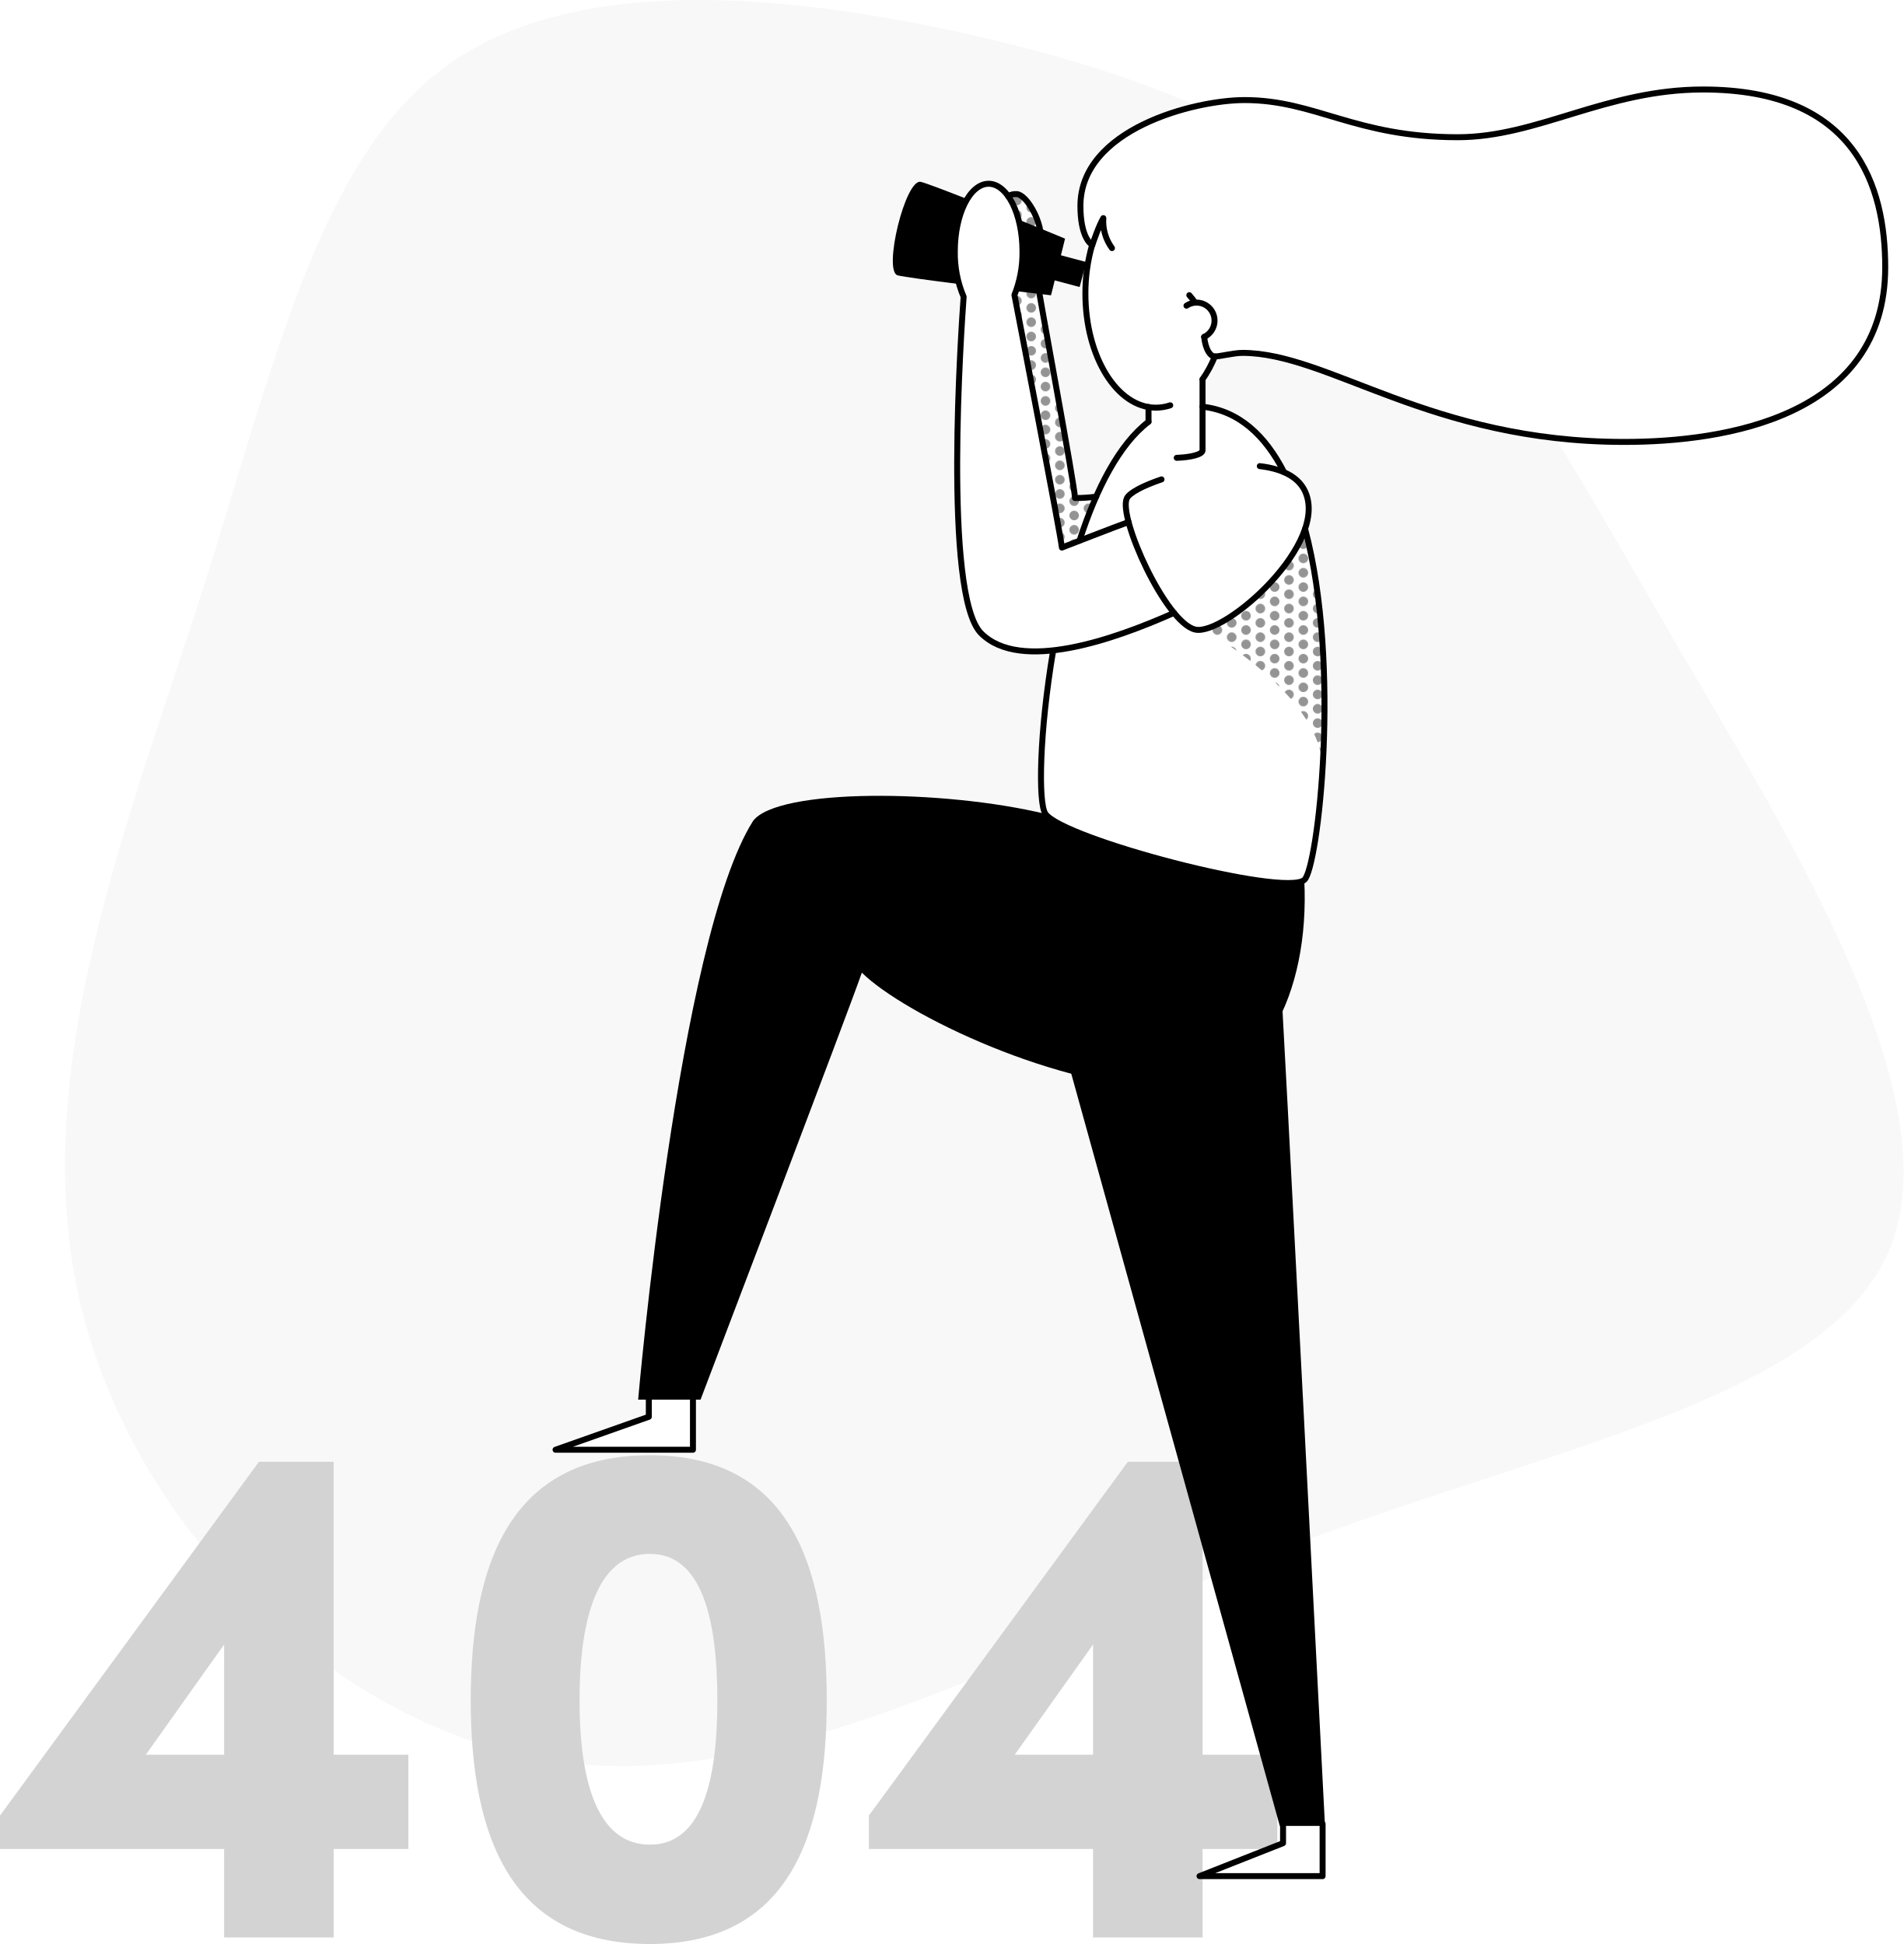
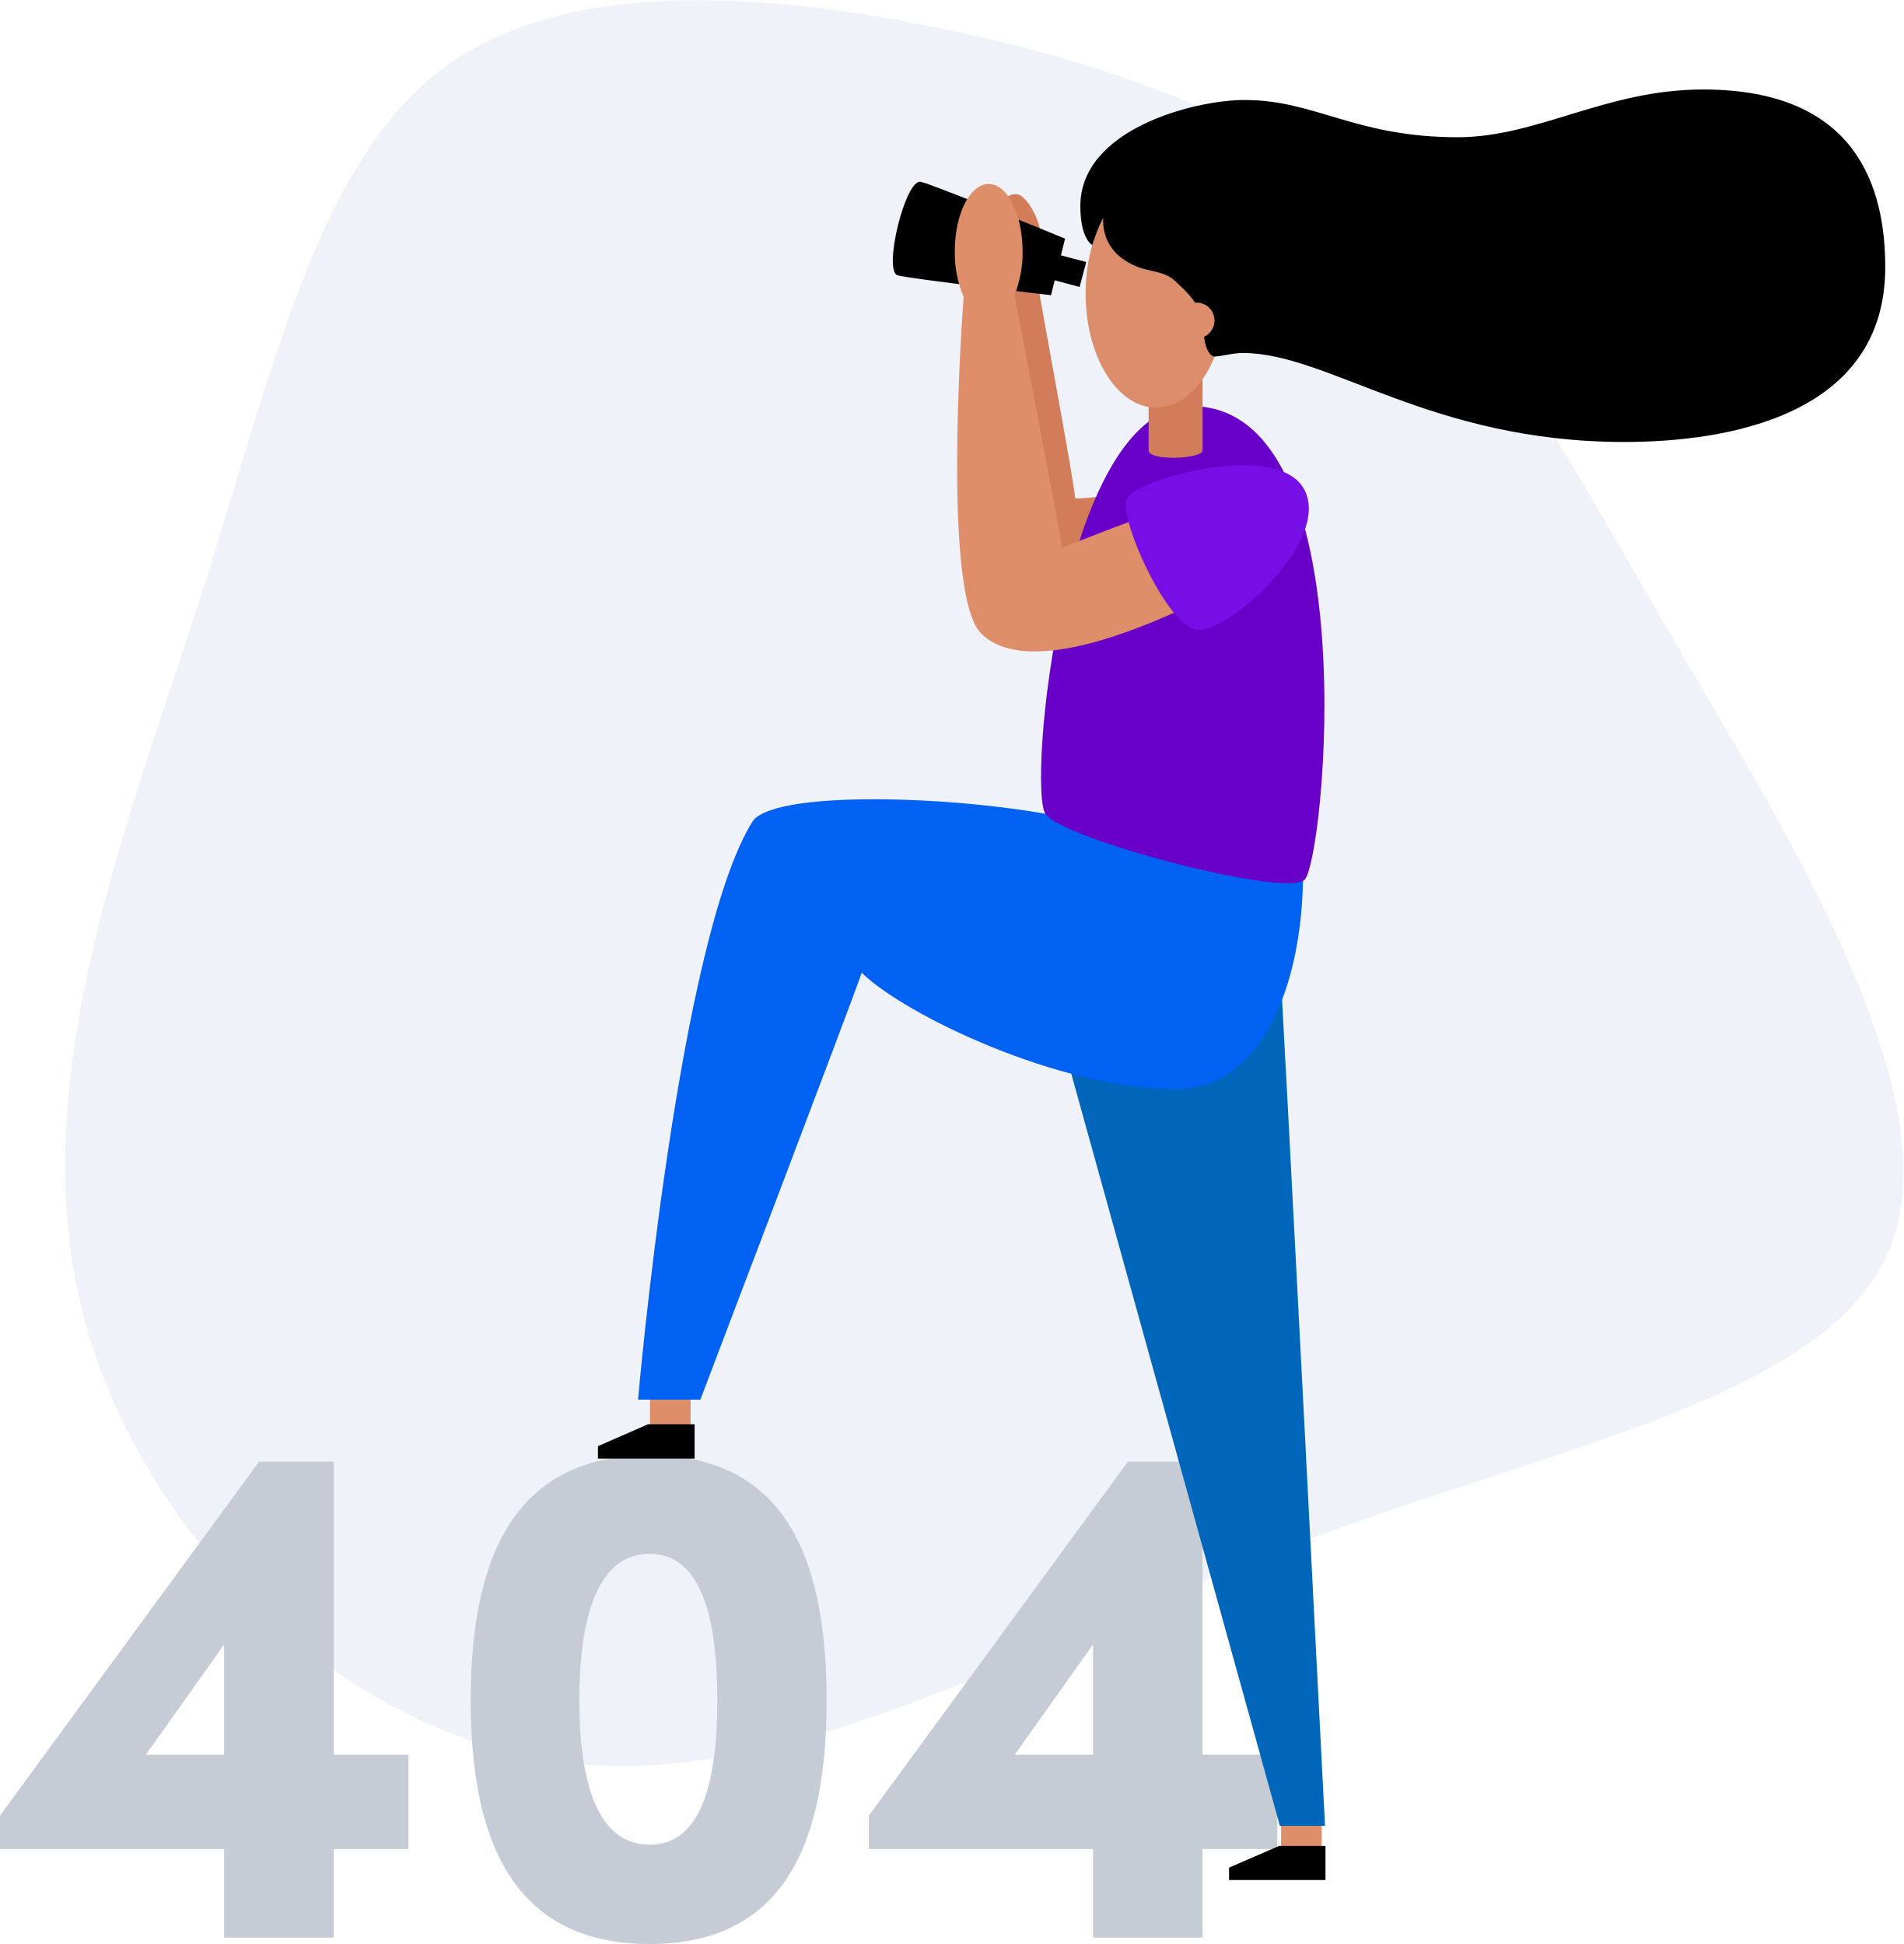
- <svg xmlns="http://www.w3.org/2000/svg" viewBox="0 0 797.46 814.59">
-   <defs>
-     <style>.cls-1,.cls-6,.cls-7{fill:none;}.cls-2{fill:#949494;}.cls-3{fill:url(#New_Pattern);}.cls-4{fill:#f8f8f8;}.cls-5{fill:#d3d3d3;}.cls-6,.cls-7{stroke:#000;stroke-linecap:round;stroke-width:2.5px;}.cls-6{stroke-linejoin:round;}.cls-7{stroke-miterlimit:10;}</style>
-     <pattern id="New_Pattern" data-name="New Pattern" width="12" height="12" patternUnits="userSpaceOnUse" viewBox="0 0 12 12">
-       <rect class="cls-1" width="12" height="12" />
-       <rect class="cls-1" width="12" height="12" />
-       <circle class="cls-2" cx="12" cy="3" r="2" />
-       <circle class="cls-2" cx="6" r="2" />
-       <circle class="cls-2" cy="3" r="2" />
-       <circle class="cls-2" cx="12" cy="9" r="2" />
-       <circle class="cls-2" cx="6" cy="6" r="2" />
-       <circle class="cls-2" cy="9" r="2" />
-       <circle class="cls-2" cx="6" cy="12" r="2" />
-     </pattern>
-   </defs>
-   <g id="Layer_2" data-name="Layer 2">
+ <svg xmlns="http://www.w3.org/2000/svg" version="1.1" id="Layer_1" x="0px" y="0px" viewBox="0 0 797.5 814.6" style="enable-background:new 0 0 797.5 814.6;" xml:space="preserve">
+   <style type="text/css">
+ 	.st0{fill:#EFF3F9;}
+ 	.st1{fill:#C5CCD6;}
+ 	.st2{fill:#DE8E68;}
+ 	.st3{fill:#0066BA;}
+ 	.st4{fill:#0061F2;}
+ 	.st5{fill:#D37C59;}
+ 	.st6{fill:#6900C7;}
+ 	.st7{fill:#770EE5;}
+ 	.st8{fill:#DC8E6C;}
+ </style>
+   <g id="Layer_2_1_">
    <g id="vector">
-       <polygon class="cls-3" points="452.59 222.7 458.06 208.54 449.71 207.74 447.28 186.44 442.54 165.38 439.8 145.19 435.11 124.91 434.51 121.92 434.72 94.67 432.07 86.36 427.15 80.58 422.19 82.67 426.69 93.94 428.32 110.34 425.92 122.84 425.79 124.63 428.66 145.62 433.06 168.28 437.09 189.67 442.39 212.02 444.69 230.03 453.16 226.74 452.59 222.7" />
-       <path class="cls-4" d="M445.24,229.3h0l-10.83-56.46-9.22-49.72,0-.07c-.08.19-.15.39-.23.57,1.13,5.84,19.48,101,19.88,105.83Z" />
-       <path class="cls-4" d="M428,111.34v-.07a1,1,0,0,1,0,.17Z" />
-       <path class="cls-4" d="M703.84,272.59c-19.68-33.74-36.26-63.2-52.17-89-63.11-7.15-99.54-35.7-131.16-35.7-3.68,0-9.4,1.5-11.57,1.5h0l-4.8,9,.14,12.39,7.43,1.4,10,5.33,7.09,6.61,8.68,12.92-.59.39c4.27,1.65,7.63,4.19,9.52,7.88,2.47,4.8,2.26,10.44.29,16.29h0c15.29,57.24,5.37,142.37-.34,147.1-8.64,7.16-100.75-17-108.4-27.66-3.18-4.4-2.53-34.51,3.18-68.27l.73-.35c-12.55,1.5-23.82,0-30.89-7.05-16.12-16.12-8.22-129.11-7.34-141a46.85,46.85,0,0,1-3.7-19.06C400,89.69,406.33,77,414.17,77c3.49,0,6.69,2.53,9.16,6.71l-1-2.4,3.68,0,3.87,2.58,5,9.07,1.24,6.93-.38,24.67,14.62,84.1,8.88-.87,4.51-10,9.77-13.72,7.65-8.33v-5.28h0c-14.84-2.54-26.4-22.84-26.4-47.5,0-1.86.06-3.7.19-5.5l.84-10.58,1.56-3.49c.07-.27.14-.54.22-.8-1.15-.63-5-4.17-5-16.37,0-24,26.56-36.9,48.83-41.9-29.62-12.8-62.77-22.73-99.28-30.8C327.68-2.62,239.75-11.07,186.53,28S114.82,153.14,84.44,248.61c-30.6,95.46-73.08,200.29-51.15,296,21.69,95.47,108,181.8,202.58,193.9s197.33-50,306.5-91.35S767.1,585.48,792,522.45,751.34,353.67,703.84,272.59ZM290.3,607.48H232.74l39.06-13.81V585.6h18.5Z" />
-       <path class="cls-4" d="M426.49,91.3v0Z" />
-       <path class="cls-4" d="M462.08,92.88a11.39,11.39,0,0,1,.08-1.5c-1.83,3.06-4.21,10-4.6,11.28l.07.15Z" />
-       <path class="cls-3" d="M503.78,263.8c5.32,2.29,50.69,29.49,50.26,58.74.83-25.17.83-46.24.83-46.24L552,254.14l-4.71-30.58-9.63,14.8L525.1,251.75,510.32,262.4Z" />
-       <path class="cls-5" d="M171.08,774.78h-31.3v37.07H93.89V774.78H0v-14L108.48,612.52h31.3V735.28h31.3Zm-77.19-39.5V689.09L61.08,735.28Z" />
-       <path class="cls-5" d="M197.21,712.49c0-57.43,16.71-102.71,75-102.71,58,0,74.14,45.28,74.14,102.71,0,57.13-16.1,102.1-74.14,102.1C213.92,814.59,197.21,769.62,197.21,712.49Zm103.31,0c0-34.64-6.69-61.38-28.26-61.38-21.88,0-29.47,26.74-29.47,61.38,0,34.33,7.59,60.47,29.47,60.47C293.83,773,300.52,746.82,300.52,712.49Z" />
-       <path class="cls-5" d="M535.1,774.78H503.8v37.07H457.92V774.78H364v-14L472.5,612.52h31.3V735.28h31.3Zm-77.18-39.5V689.09L425.1,735.28Z" />
-       <path d="M536.15,404.21c.86,8.18,18.93,360.89,18.93,360.89H536.15L444.1,433Z" />
-       <path d="M546.4,368.72c2.39,48.19-18.14,87.66-53.79,87.66-48.94,0-113.73-31.2-131.56-48.81-4.45,13.16-67.57,178.92-67.57,178.92H267.34s16.75-193,48.15-242.5c10.33-13.76,79.92-13.25,122.51-2.93C471.81,362.45,534.73,372,546.4,368.72Z" />
-       <path class="cls-6" d="M422.33,82.2a6.11,6.11,0,0,1,3.68-.86c3.83.27,10.09,10.39,10.09,18.58s-2.31,11.27-1.61,17.22,15.85,86.63,15.85,91.55a67.52,67.52,0,0,0,8.88-.57" />
-       <path class="cls-7" d="M503.78,170.42c15.32,1.72,26.35,12.16,34.15,27.44" />
-       <path class="cls-7" d="M452.23,226.58c7-21.6,16.54-40.38,28.92-49.85" />
-       <path class="cls-7" d="M546.74,221.62c15.29,57.24,5.37,142.37-.34,147.1-8.64,7.16-100.75-17-108.4-27.66-3.18-4.4-2.53-34.51,3.18-68.27" />
-       <path class="cls-6" d="M472.8,218.76c-4.07,1.38-27.94,10.69-27.94,10.69-.4-4.8-18.75-100-19.88-105.83a47.62,47.62,0,0,0,3.37-18.3C428.35,89.69,422,77,414.17,77S400,89.69,400,105.32a46.85,46.85,0,0,0,3.7,19.06c-.88,11.9-8.78,124.89,7.34,141,16.44,16.44,55.53,2.68,80.81-8.57" />
-       <rect x="438.44" y="107.64" width="15.5" height="10.83" transform="translate(43.96 -110.73) rotate(14.87)" />
-       <path class="cls-7" d="M527.77,195.32c8.55,1,15.57,4,18.68,10,11.29,21.92-33.42,61.41-45.79,58.47s-32.32-47.08-28.59-55c1.06-2.27,6.73-5.28,14.52-7.91" />
-       <path class="cls-6" d="M481.15,176.73v-6.2" />
-       <path class="cls-6" d="M503.78,158.94v29.78c0,1.8-5.33,2.95-10.81,3.12" />
-       <path class="cls-6" d="M508.94,149.37a48.54,48.54,0,0,1-5.16,9.57" />
-       <path class="cls-6" d="M490.25,169.83a18.84,18.84,0,0,1-6,1c-16.32,0-29.54-21.39-29.54-47.77a72.77,72.77,0,0,1,2.81-20.37" />
-       <path class="cls-6" d="M504.46,141.17c.58,5.45,2.64,8.2,4.48,8.2,2.17,0,7.89-1.5,11.57-1.5,36.14,0,78.58,37.31,160,37.31,42.53,0,109.27-10.73,109.27-73.19,0-33.73-12.14-74.49-76.31-74.49-40.75,0-69.3,20-102.78,20-43,0-59.58-15.57-89.29-15.57-21.16,0-68.78,12.26-68.78,44.38,0,12.2,3.82,15.74,5,16.37.39-1.3,2.77-8.22,4.6-11.28a18.94,18.94,0,0,0,3.62,12.56" />
-       <path class="cls-6" d="M498.24,123.68a32.23,32.23,0,0,1,2.34,3" />
-       <path class="cls-6" d="M497.05,128.09a7.43,7.43,0,0,1,4.21-1.29,7.54,7.54,0,0,1,3.2,14.37" />
-       <path d="M428.35,105.32A49.32,49.32,0,0,1,425.64,122c8.51,1,14.67,1.73,14.67,1.73L446.18,100S437.5,96.39,426.69,92A51.94,51.94,0,0,1,428.35,105.32Z" />
-       <path d="M400,105.32c0-8.83,2-16.71,5.2-21.9-9.33-3.67-17.18-6.65-19.41-7.21-6.49-1.6-16,37.61-9.69,39.18,2.55.63,13.52,2.1,25.69,3.64A51.61,51.61,0,0,1,400,105.32Z" />
-       <polyline class="cls-6" points="290.3 585.6 290.3 607.48 232.74 607.48 271.81 593.67 271.81 585.6" />
-       <polyline class="cls-6" points="554.08 764.27 554.08 786.15 502.52 786.15 537.51 772.34 537.51 764.27" />
+       <path class="st0" d="M582.1,94.7c45,40.4,74.5,96.8,121.7,177.9c47.5,81.1,113,186.8,88.2,249.9s-140.5,83.4-249.6,124.7    s-211.9,103.5-306.5,91.3S55,640.1,33.3,544.6c-21.9-95.7,20.5-200.5,51.2-296C114.8,153.1,133.3,67,186.5,28    S327.7-2.6,402.1,13.6C476.6,30,537.1,54.2,582.1,94.7z" />
+       <path class="st1" d="M171.1,774.8h-31.3v37.1H93.9v-37.1H0v-14l108.5-148.3h31.3v122.8h31.3V774.8z M93.9,735.3v-46.2l-32.8,46.2    H93.9z" />
+       <path class="st1" d="M197.2,712.5c0-57.4,16.7-102.7,75-102.7c58,0,74.1,45.3,74.1,102.7c0,57.1-16.1,102.1-74.1,102.1    C213.9,814.6,197.2,769.6,197.2,712.5z M300.5,712.5c0-34.6-6.7-61.4-28.3-61.4c-21.9,0-29.5,26.7-29.5,61.4    c0,34.3,7.6,60.5,29.5,60.5C293.8,773,300.5,746.8,300.5,712.5L300.5,712.5z" />
+       <path class="st1" d="M535.1,774.8h-31.3v37.1h-45.9v-37.1H364v-14l108.5-148.3h31.3v122.8h31.3V774.8z M457.9,735.3v-46.2    l-32.8,46.2H457.9z" />
+       <rect x="536.7" y="761.3" class="st2" width="17" height="14.4" />
+       <polygon points="555.3,773.5 555.3,787.8 514.9,787.8 514.9,782.6 535.9,773.5   " />
+       <rect x="272.3" y="584.6" class="st2" width="17" height="14.4" />
+       <polygon points="291,596.8 291,611.2 250.5,611.2 250.5,606 271.5,596.8   " />
+       <path class="st3" d="M536.2,404.2c0.9,8.2,18.9,360.9,18.9,360.9h-18.9L444.1,433L536.2,404.2z" />
+       <path class="st4" d="M545.9,365.4c0,47.9-17.6,91-53.3,91c-48.9,0-113.7-31.2-131.6-48.8c-4.5,13.2-67.6,178.9-67.6,178.9h-26.1    c0,0,16.8-193,48.1-242.5c10.3-13.8,94.6-10.3,137.2,0S545.9,365.4,545.9,365.4z" />
+       <path class="st5" d="M419.5,86.3c0.6-3.1,3.4-5.2,6.5-4.9c3.8,0.3,10.1,10.4,10.1,18.6s-2.3,11.3-1.6,17.2s15.9,86.6,15.9,91.6    c3.8,0.3,17.5-1.6,17.5-1.6l-9.6,38.5h-27.9l-18-155.2L419.5,86.3z" />
+       <path d="M446.2,100l-5.9,23.7c0,0-57.9-6.7-64.2-8.3s3.2-40.8,9.7-39.2S446.2,100,446.2,100z" />
+       <path class="st6" d="M499.2,170.2c74.1,0,55.8,191.4,47.2,198.6s-100.8-17-108.4-27.7S444.9,170.2,499.2,170.2z" />
+       <path class="st2" d="M472.8,218.8c-4.1,1.4-27.9,10.7-27.9,10.7c-0.4-4.8-18.8-100-19.9-105.8c2.3-5.8,3.5-12,3.4-18.3    c0-15.6-6.3-28.3-14.2-28.3S400,89.7,400,105.3c-0.1,6.5,1.1,13,3.7,19.1c-0.9,11.9-8.8,124.9,7.3,141c17,17,58.3,1.7,83.4-9.8    C499.9,253.8,492.5,213.4,472.8,218.8z" />
+       <rect x="440.8" y="105.3" transform="matrix(0.2566 -0.9665 0.9665 0.2566 222.4316 515.2849)" width="10.8" height="15.5" />
+       <path class="st7" d="M546.5,205.3c11.3,21.9-33.4,61.4-45.8,58.5s-32.3-47.1-28.6-55S535.5,184,546.5,205.3z" />
+       <path class="st5" d="M503.8,188.7c0,3.7-22.6,4.6-22.6,0V146h22.6V188.7z" />
+       <ellipse class="st8" cx="484.3" cy="123" rx="29.5" ry="47.8" />
+       <path d="M462.2,91.4c-0.5,7,2.9,13.7,8.8,17.5c8.8,6,15.1,3.3,21.5,9c3.4,3.4,11.8,10,11.8,20.2c0,7.5,2.5,11.3,4.6,11.3    s7.9-1.5,11.6-1.5c36.1,0,78.6,37.3,160,37.3c42.5,0,109.3-10.7,109.3-73.2c0-33.7-12.1-74.5-76.3-74.5c-40.8,0-69.3,20-102.8,20    c-43,0-59.6-15.6-89.3-15.6c-21.2,0-68.8,12.3-68.8,44.4c0,12.2,3.8,15.7,5,16.4C458,101.4,460.3,94.4,462.2,91.4z" />
+       <circle class="st8" cx="501.3" cy="134.3" r="7.5" />
    </g>
  </g>
</svg>
